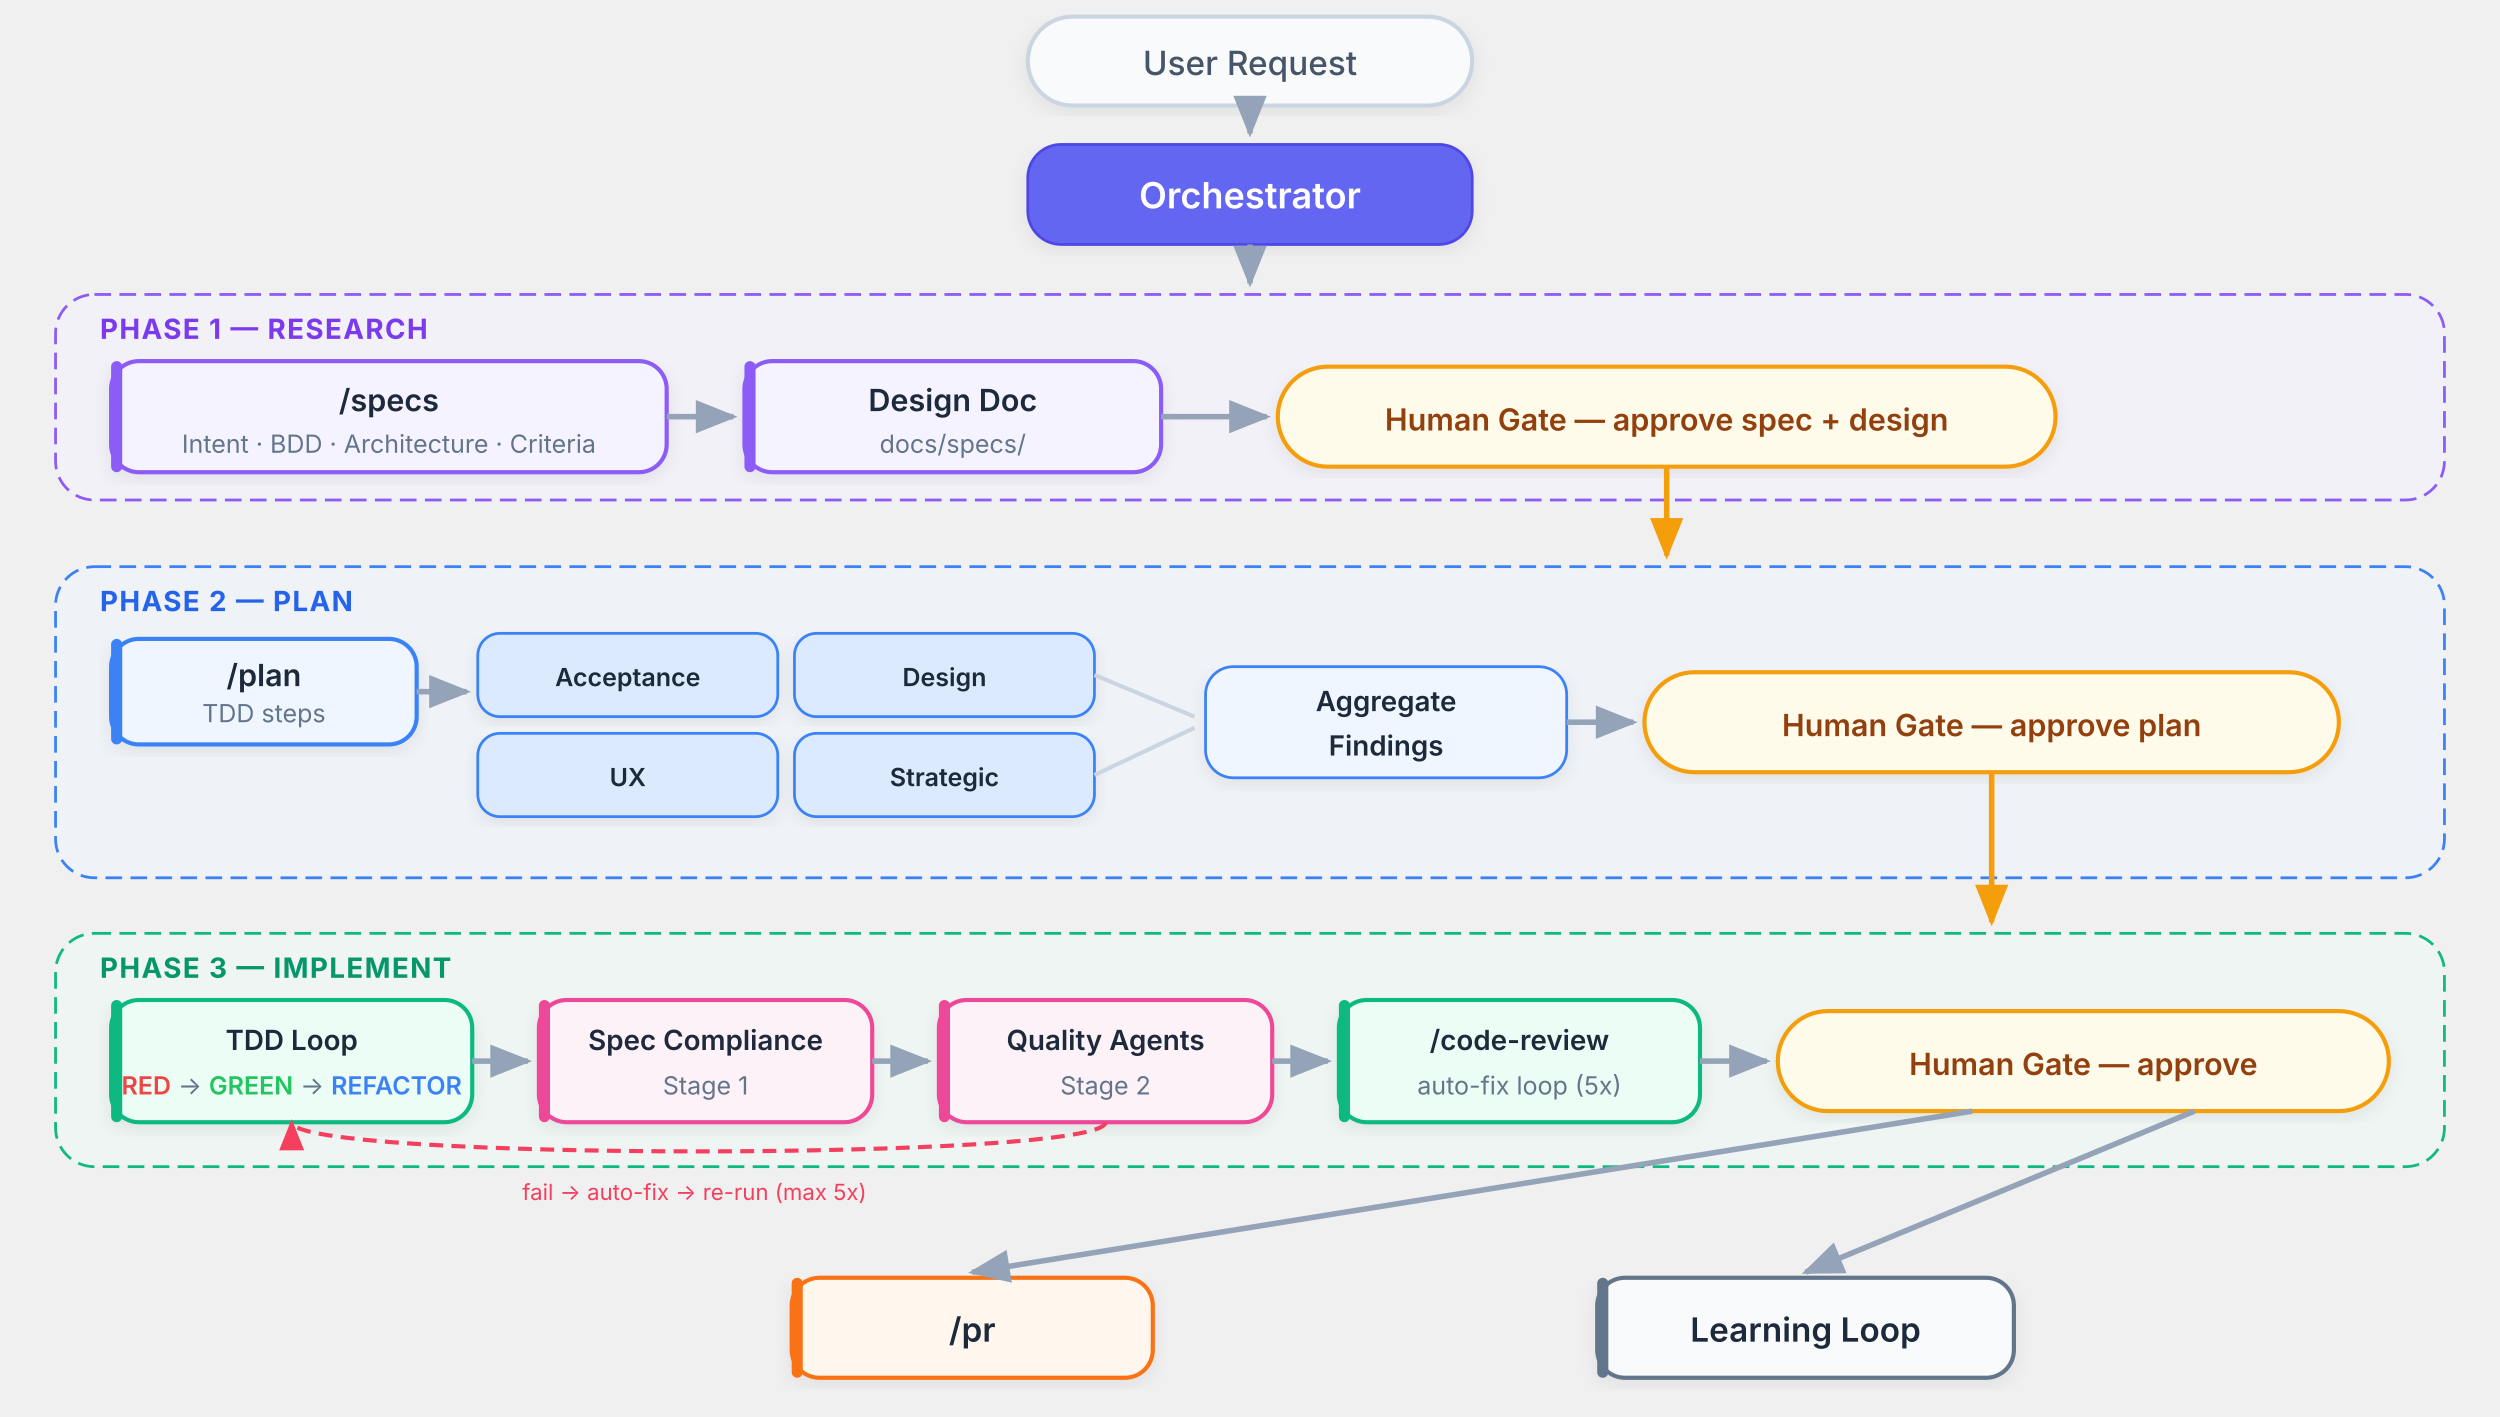
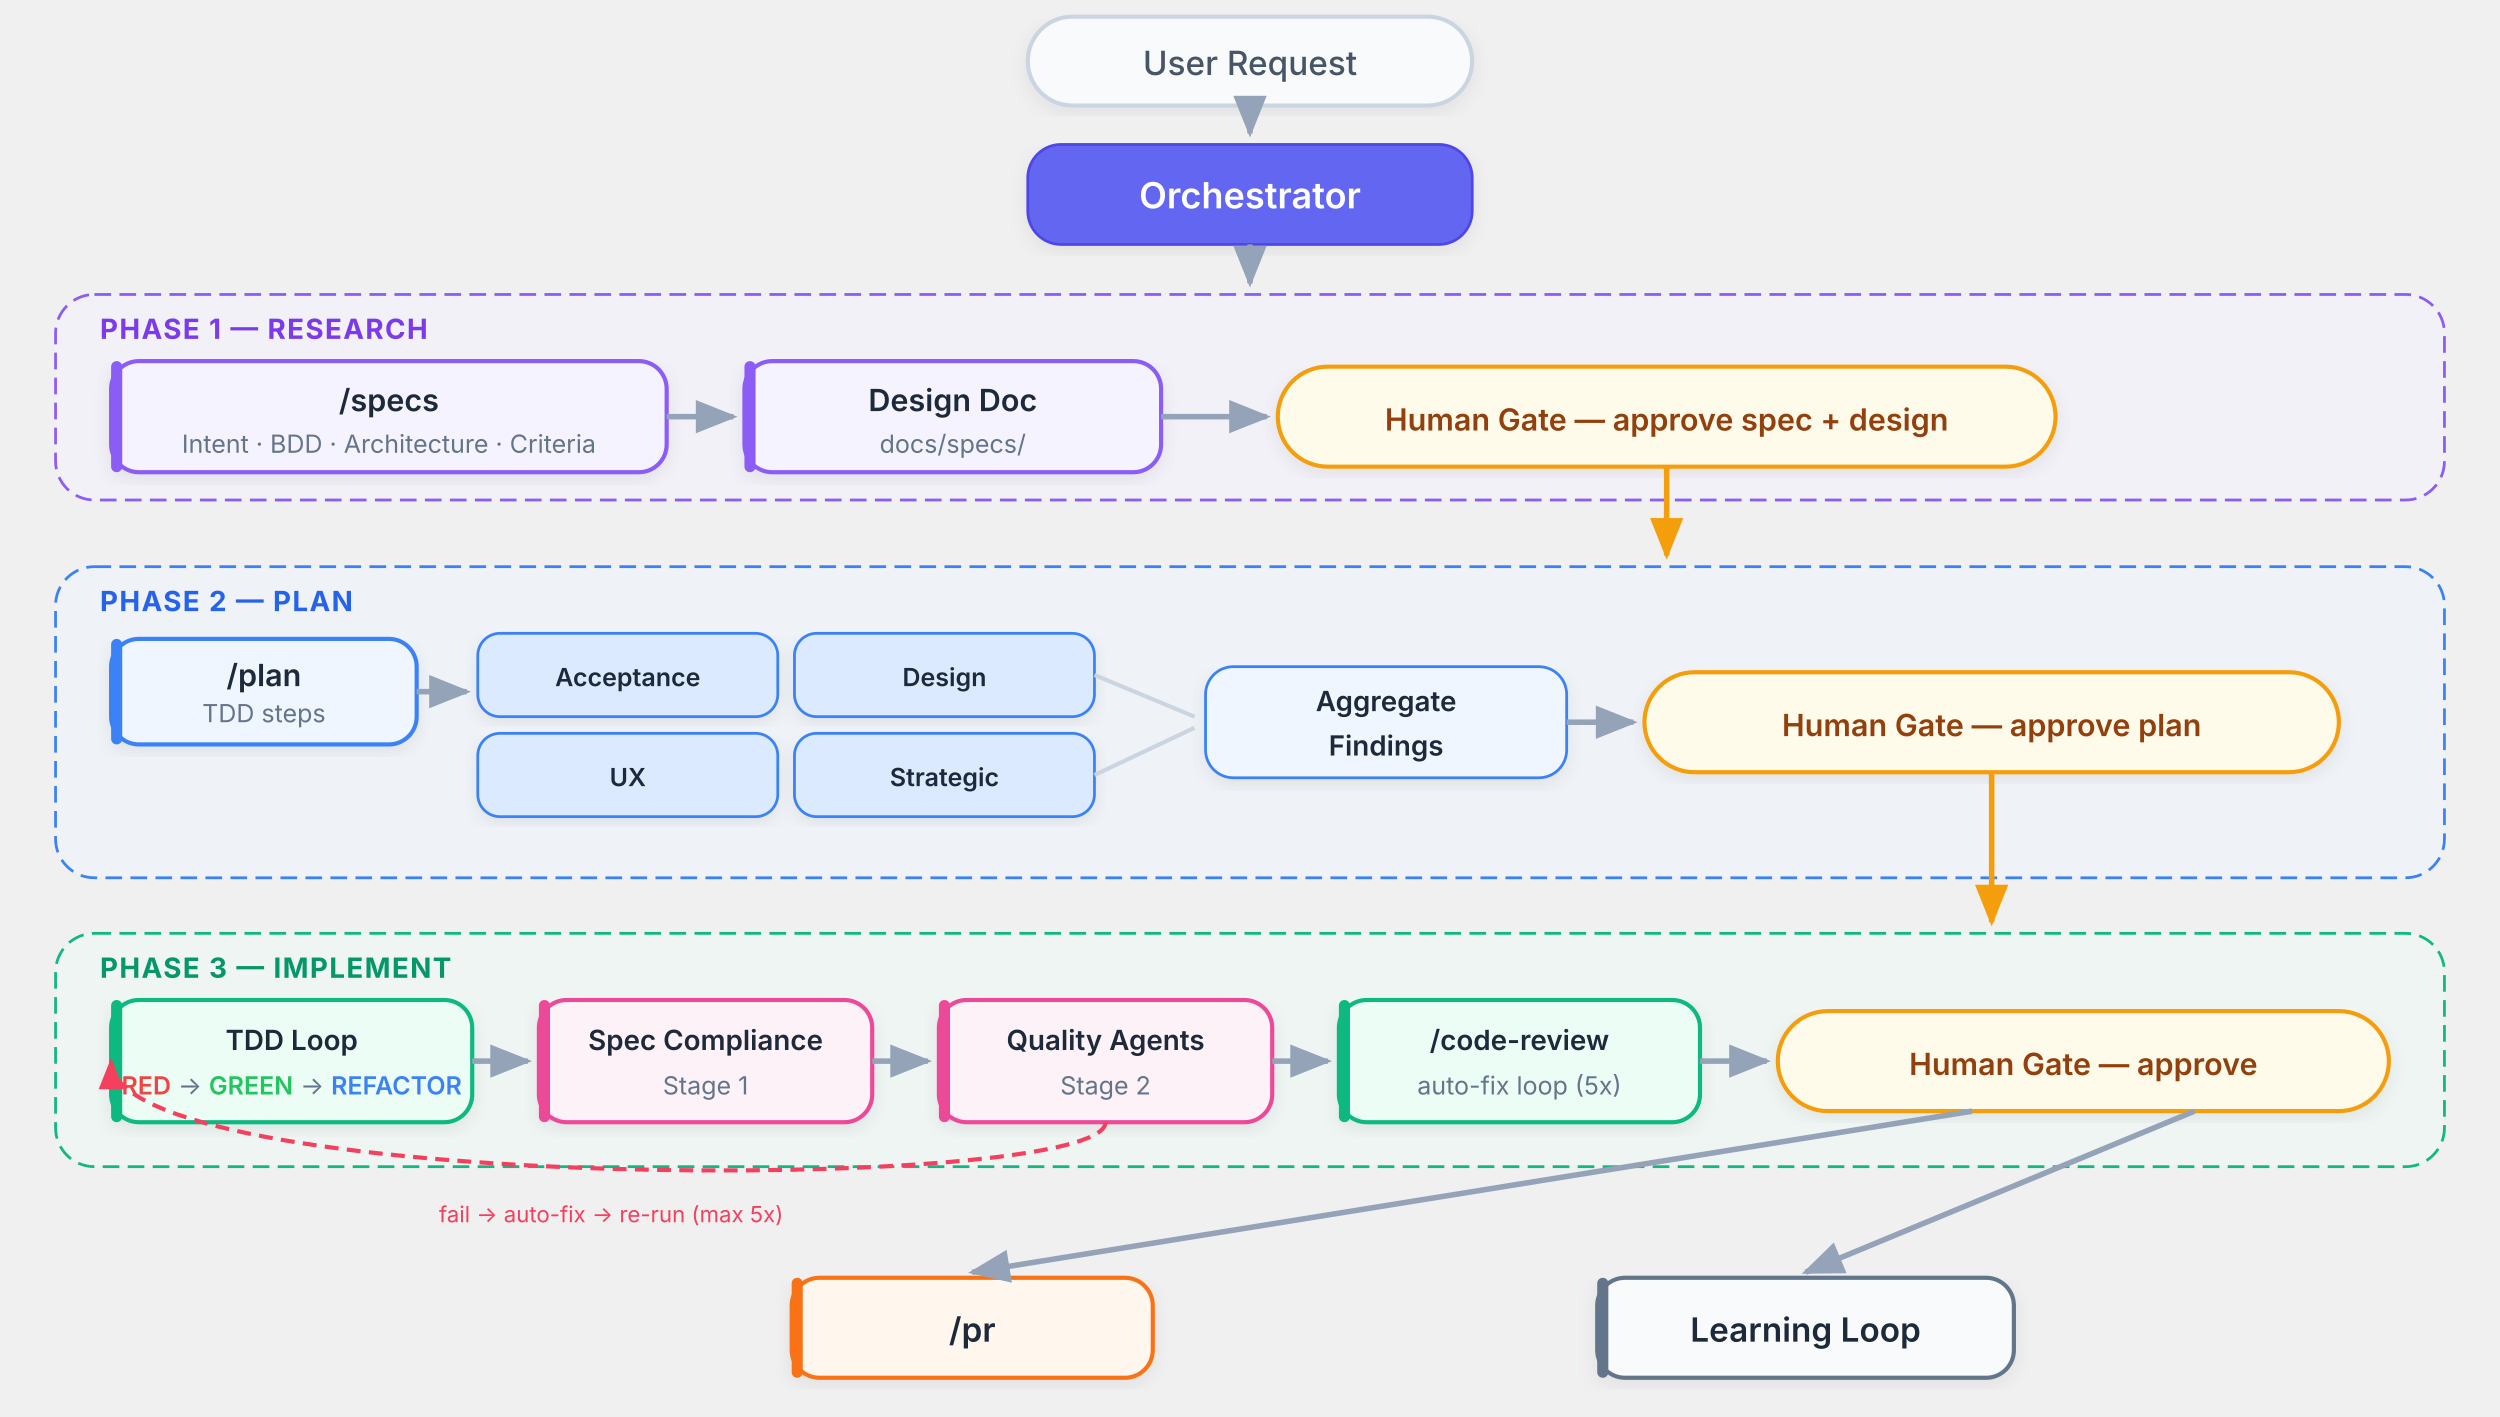
<svg xmlns="http://www.w3.org/2000/svg" viewBox="0 0 900 510" font-family="system-ui, -apple-system, 'Segoe UI', sans-serif">
  <defs>
    <filter id="shadow" x="-4%" y="-4%" width="108%" height="116%">
      <feDropShadow dx="0" dy="2" stdDeviation="3" flood-color="#000" flood-opacity="0.07" />
    </filter>
    <marker id="arrow" viewBox="0 0 10 8" refX="9" refY="4" markerWidth="8" markerHeight="6" orient="auto-start-reverse">
      <path d="M0,0 L10,4 L0,8 Z" fill="#94A3B8" />
    </marker>
    <marker id="arrow-amber" viewBox="0 0 10 8" refX="9" refY="4" markerWidth="8" markerHeight="6" orient="auto-start-reverse">
      <path d="M0,0 L10,4 L0,8 Z" fill="#F59E0B" />
    </marker>
    <marker id="arrow-red" viewBox="0 0 10 8" refX="9" refY="4" markerWidth="8" markerHeight="6" orient="auto-start-reverse">
      <path d="M0,0 L10,4 L0,8 Z" fill="#F43F5E" />
    </marker>
  </defs>
  <g filter="url(#shadow)">
    <rect x="370" y="6" width="160" height="32" rx="16" fill="#F8FAFC" stroke="#CBD5E1" stroke-width="1.5" />
    <text x="450" y="27" text-anchor="middle" font-size="12" font-weight="500" fill="#475569">User Request</text>
  </g>
  <line x1="450" y1="38" x2="450" y2="48" stroke="#94A3B8" stroke-width="2" marker-end="url(#arrow)" />
  <g filter="url(#shadow)">
    <rect x="370" y="52" width="160" height="36" rx="12" fill="#6366F1" stroke="#4F46E5" stroke-width="1" />
    <text x="450" y="75" text-anchor="middle" font-size="13" font-weight="600" fill="#FFF">Orchestrator</text>
  </g>
  <line x1="450" y1="88" x2="450" y2="102" stroke="#94A3B8" stroke-width="2" marker-end="url(#arrow)" />
  <rect x="20" y="106" width="860" height="74" rx="14" fill="#F5F3FF" fill-opacity="0.5" stroke="#8B5CF6" stroke-width="1" stroke-dasharray="6,3" />
  <text x="36" y="122" font-size="10" font-weight="700" fill="#7C3AED" letter-spacing="0.5">PHASE 1 — RESEARCH</text>
  <g filter="url(#shadow)">
    <rect x="40" y="130" width="200" height="40" rx="10" fill="#F5F3FF" stroke="#8B5CF6" stroke-width="1.5" />
    <rect x="40" y="130" width="4" height="40" rx="2" fill="#8B5CF6" />
    <text x="140" y="148" text-anchor="middle" font-size="11" font-weight="600" fill="#1E293B">/specs</text>
    <text x="140" y="163" text-anchor="middle" font-size="9" fill="#64748B">Intent · BDD · Architecture · Criteria</text>
  </g>
  <line x1="240" y1="150" x2="264" y2="150" stroke="#94A3B8" stroke-width="2" marker-end="url(#arrow)" />
  <g filter="url(#shadow)">
    <rect x="268" y="130" width="150" height="40" rx="10" fill="#F5F3FF" stroke="#8B5CF6" stroke-width="1.5" />
    <rect x="268" y="130" width="4" height="40" rx="2" fill="#8B5CF6" />
    <text x="343" y="148" text-anchor="middle" font-size="11" font-weight="600" fill="#1E293B">Design Doc</text>
    <text x="343" y="163" text-anchor="middle" font-size="9" fill="#64748B">docs/specs/</text>
  </g>
  <line x1="418" y1="150" x2="456" y2="150" stroke="#94A3B8" stroke-width="2" marker-end="url(#arrow)" />
  <g filter="url(#shadow)">
    <rect x="460" y="132" width="280" height="36" rx="18" fill="#FFFBEB" stroke="#F59E0B" stroke-width="1.5" />
    <text x="600" y="155" text-anchor="middle" font-size="11" font-weight="600" fill="#92400E">Human Gate — approve spec + design</text>
  </g>
  <line x1="600" y1="168" x2="600" y2="200" stroke="#F59E0B" stroke-width="2" marker-end="url(#arrow-amber)" />
  <rect x="20" y="204" width="860" height="112" rx="14" fill="#EFF6FF" fill-opacity="0.4" stroke="#3B82F6" stroke-width="1" stroke-dasharray="6,3" />
  <text x="36" y="220" font-size="10" font-weight="700" fill="#2563EB" letter-spacing="0.5">PHASE 2 — PLAN</text>
  <g filter="url(#shadow)">
    <rect x="40" y="230" width="110" height="38" rx="10" fill="#EFF6FF" stroke="#3B82F6" stroke-width="1.5" />
    <rect x="40" y="230" width="4" height="38" rx="2" fill="#3B82F6" />
    <text x="95" y="247" text-anchor="middle" font-size="11" font-weight="600" fill="#1E293B">/plan</text>
    <text x="95" y="260" text-anchor="middle" font-size="9" fill="#64748B">TDD steps</text>
  </g>
  <line x1="150" y1="249" x2="168" y2="249" stroke="#94A3B8" stroke-width="2" marker-end="url(#arrow)" />
  <g filter="url(#shadow)">
    <rect x="172" y="228" width="108" height="30" rx="8" fill="#DBEAFE" stroke="#3B82F6" stroke-width="1" />
    <text x="226" y="247" text-anchor="middle" font-size="9" font-weight="600" fill="#1E293B">Acceptance</text>
  </g>
  <g filter="url(#shadow)">
    <rect x="286" y="228" width="108" height="30" rx="8" fill="#DBEAFE" stroke="#3B82F6" stroke-width="1" />
    <text x="340" y="247" text-anchor="middle" font-size="9" font-weight="600" fill="#1E293B">Design</text>
  </g>
  <g filter="url(#shadow)">
    <rect x="172" y="264" width="108" height="30" rx="8" fill="#DBEAFE" stroke="#3B82F6" stroke-width="1" />
    <text x="226" y="283" text-anchor="middle" font-size="9" font-weight="600" fill="#1E293B">UX</text>
  </g>
  <g filter="url(#shadow)">
    <rect x="286" y="264" width="108" height="30" rx="8" fill="#DBEAFE" stroke="#3B82F6" stroke-width="1" />
    <text x="340" y="283" text-anchor="middle" font-size="9" font-weight="600" fill="#1E293B">Strategic</text>
  </g>
  <line x1="394" y1="243" x2="430" y2="258" stroke="#CBD5E1" stroke-width="1.5" />
  <line x1="394" y1="279" x2="430" y2="262" stroke="#CBD5E1" stroke-width="1.5" />
  <g filter="url(#shadow)">
    <rect x="434" y="240" width="130" height="40" rx="10" fill="#EFF6FF" stroke="#3B82F6" stroke-width="1" />
    <text x="499" y="256" text-anchor="middle" font-size="10" font-weight="600" fill="#1E293B">Aggregate</text>
    <text x="499" y="272" text-anchor="middle" font-size="10" font-weight="600" fill="#1E293B">Findings</text>
  </g>
  <line x1="564" y1="260" x2="588" y2="260" stroke="#94A3B8" stroke-width="2" marker-end="url(#arrow)" />
  <g filter="url(#shadow)">
    <rect x="592" y="242" width="250" height="36" rx="18" fill="#FFFBEB" stroke="#F59E0B" stroke-width="1.5" />
    <text x="717" y="265" text-anchor="middle" font-size="11" font-weight="600" fill="#92400E">Human Gate — approve plan</text>
  </g>
  <line x1="717" y1="278" x2="717" y2="332" stroke="#F59E0B" stroke-width="2" marker-end="url(#arrow-amber)" />
  <rect x="20" y="336" width="860" height="84" rx="14" fill="#ECFDF5" fill-opacity="0.4" stroke="#10B981" stroke-width="1" stroke-dasharray="6,3" />
  <text x="36" y="352" font-size="10" font-weight="700" fill="#059669" letter-spacing="0.5">PHASE 3 — IMPLEMENT</text>
  <g filter="url(#shadow)">
    <rect x="40" y="360" width="130" height="44" rx="10" fill="#ECFDF5" stroke="#10B981" stroke-width="1.5" />
    <rect x="40" y="360" width="4" height="44" rx="2" fill="#10B981" />
    <text x="105" y="378" text-anchor="middle" font-size="10" font-weight="600" fill="#1E293B">TDD Loop</text>
    <text x="105" y="394" text-anchor="middle" font-size="9">
      <tspan fill="#EF4444" font-weight="600">RED</tspan>
      <tspan fill="#64748B"> → </tspan>
      <tspan fill="#22C55E" font-weight="600">GREEN</tspan>
      <tspan fill="#64748B"> → </tspan>
      <tspan fill="#3B82F6" font-weight="600">REFACTOR</tspan>
    </text>
  </g>
  <line x1="170" y1="382" x2="190" y2="382" stroke="#94A3B8" stroke-width="2" marker-end="url(#arrow)" />
  <g filter="url(#shadow)">
    <rect x="194" y="360" width="120" height="44" rx="10" fill="#FDF2F8" stroke="#EC4899" stroke-width="1.5" />
    <rect x="194" y="360" width="4" height="44" rx="2" fill="#EC4899" />
    <text x="254" y="378" text-anchor="middle" font-size="10" font-weight="600" fill="#1E293B">Spec Compliance</text>
    <text x="254" y="394" text-anchor="middle" font-size="9" fill="#64748B">Stage 1</text>
  </g>
  <line x1="314" y1="382" x2="334" y2="382" stroke="#94A3B8" stroke-width="2" marker-end="url(#arrow)" />
  <g filter="url(#shadow)">
    <rect x="338" y="360" width="120" height="44" rx="10" fill="#FDF2F8" stroke="#EC4899" stroke-width="1.5" />
    <rect x="338" y="360" width="4" height="44" rx="2" fill="#EC4899" />
    <text x="398" y="378" text-anchor="middle" font-size="10" font-weight="600" fill="#1E293B">Quality Agents</text>
    <text x="398" y="394" text-anchor="middle" font-size="9" fill="#64748B">Stage 2</text>
  </g>
  <line x1="458" y1="382" x2="478" y2="382" stroke="#94A3B8" stroke-width="2" marker-end="url(#arrow)" />
  <g filter="url(#shadow)">
    <rect x="482" y="360" width="130" height="44" rx="10" fill="#ECFDF5" stroke="#10B981" stroke-width="1.5" />
    <rect x="482" y="360" width="4" height="44" rx="2" fill="#10B981" />
    <text x="547" y="378" text-anchor="middle" font-size="10" font-weight="600" fill="#1E293B">/code-review</text>
    <text x="547" y="394" text-anchor="middle" font-size="9" fill="#64748B">auto-fix loop (5x)</text>
  </g>
  <line x1="612" y1="382" x2="636" y2="382" stroke="#94A3B8" stroke-width="2" marker-end="url(#arrow)" />
  <g filter="url(#shadow)">
    <rect x="640" y="364" width="220" height="36" rx="18" fill="#FFFBEB" stroke="#F59E0B" stroke-width="1.5" />
    <text x="750" y="387" text-anchor="middle" font-size="11" font-weight="600" fill="#92400E">Human Gate — approve</text>
  </g>
-   <path d="M398,404 C398,418 105,418 105,404" stroke="#F43F5E" stroke-width="1.5" fill="none" stroke-dasharray="5,3" marker-end="url(#arrow-red)" />
-   <text x="250" y="432" text-anchor="middle" font-size="8" fill="#F43F5E">fail → auto-fix → re-run (max 5x)</text>
+   <path d="M398,404 C398,430 40,430 40,382" stroke="#F43F5E" stroke-width="1.5" fill="none" stroke-dasharray="5,3" marker-end="url(#arrow-red)" />
+   <text x="220" y="440" text-anchor="middle" font-size="8" fill="#F43F5E">fail → auto-fix → re-run (max 5x)</text>
  <g filter="url(#shadow)">
    <rect x="285" y="460" width="130" height="36" rx="10" fill="#FFF7ED" stroke="#F97316" stroke-width="1.5" />
    <rect x="285" y="460" width="4" height="36" rx="2" fill="#F97316" />
    <text x="350" y="483" text-anchor="middle" font-size="12" font-weight="600" fill="#1E293B">/pr</text>
  </g>
  <g filter="url(#shadow)">
    <rect x="575" y="460" width="150" height="36" rx="10" fill="#F8FAFC" stroke="#64748B" stroke-width="1.5" />
    <rect x="575" y="460" width="4" height="36" rx="2" fill="#64748B" />
    <text x="650" y="483" text-anchor="middle" font-size="12" font-weight="600" fill="#1E293B">Learning Loop</text>
  </g>
  <line x1="710" y1="400" x2="350" y2="458" stroke="#94A3B8" stroke-width="2" marker-end="url(#arrow)" />
  <line x1="790" y1="400" x2="650" y2="458" stroke="#94A3B8" stroke-width="2" marker-end="url(#arrow)" />
</svg>
